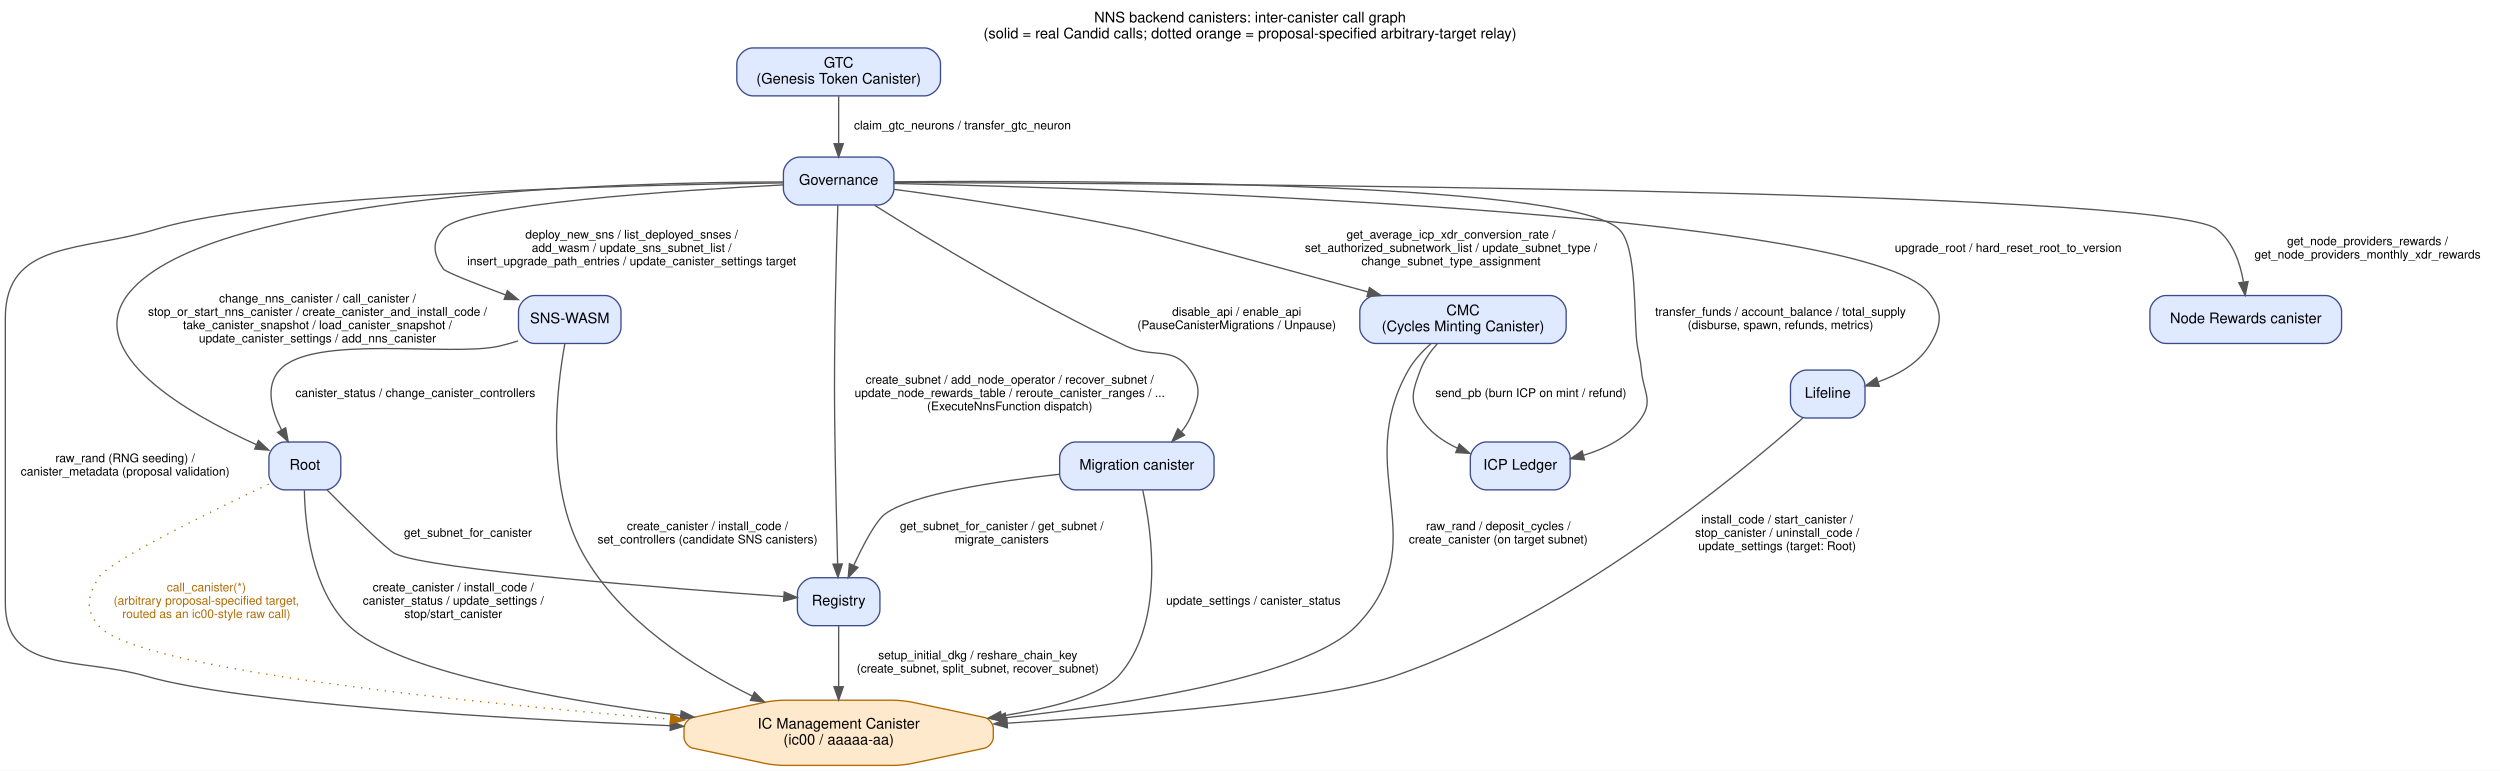
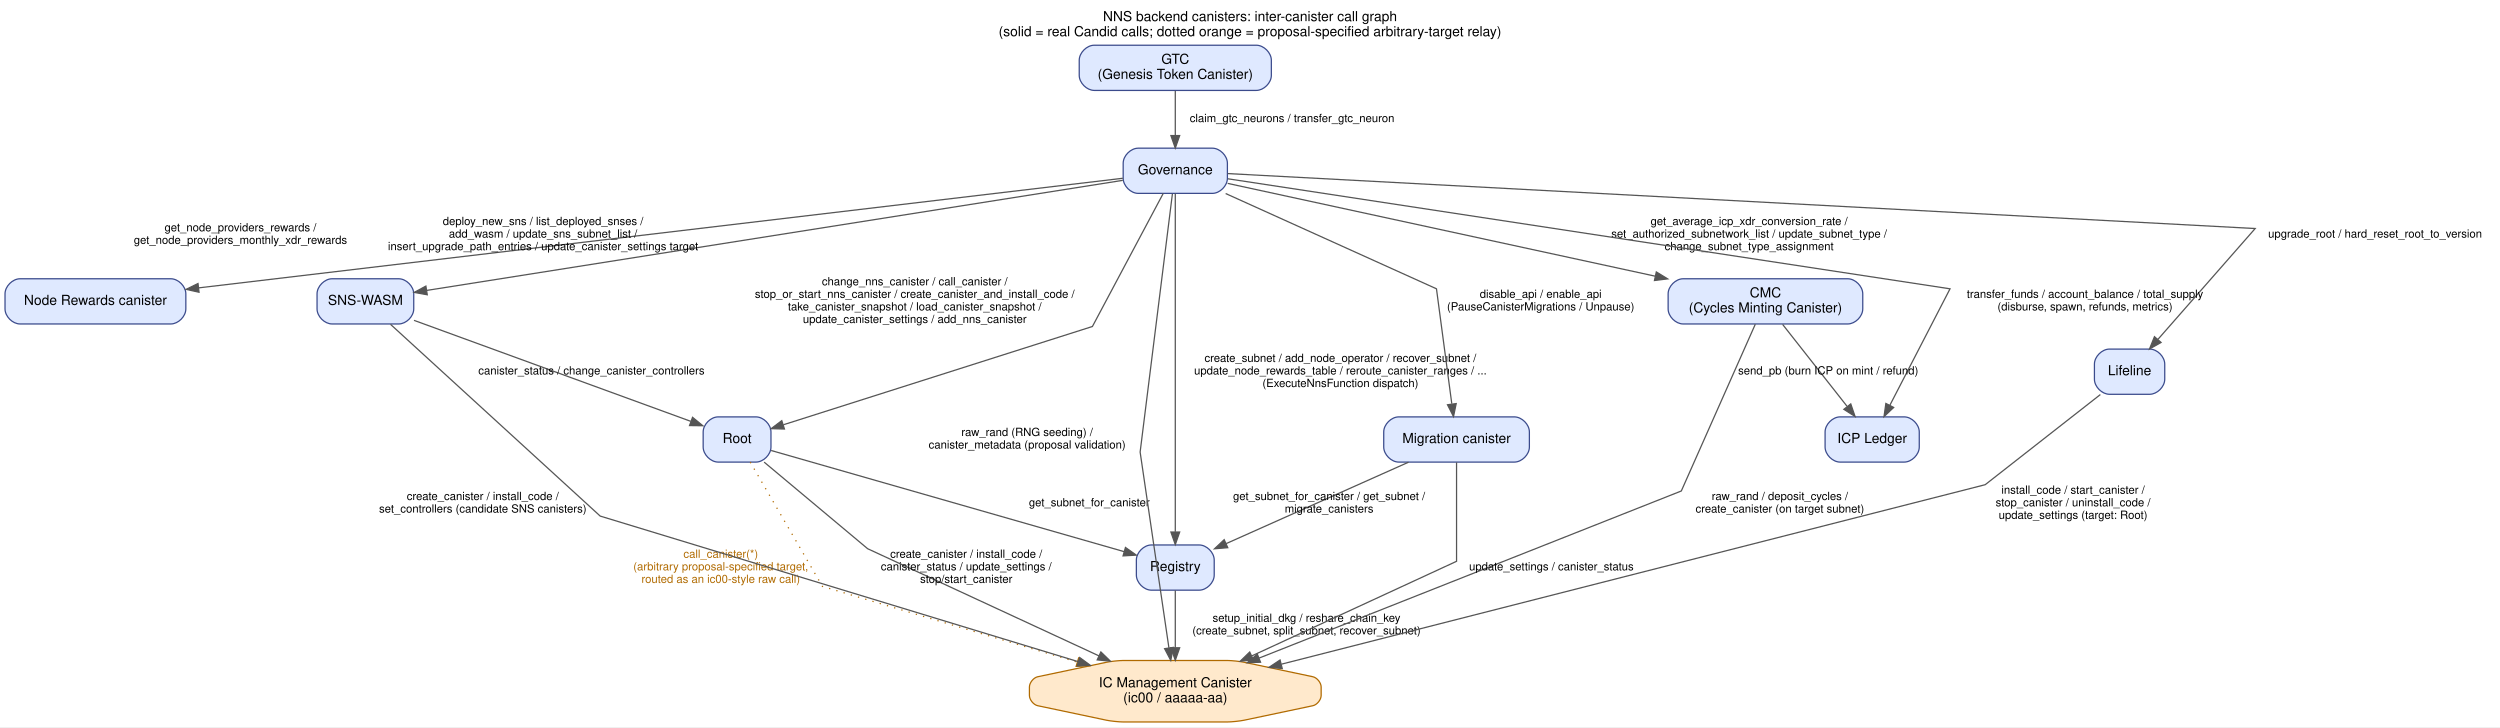
- <svg xmlns="http://www.w3.org/2000/svg" width="1878pt" height="579pt" viewBox="0.00 0.00 1878.00 578.98">
+ <svg xmlns="http://www.w3.org/2000/svg" width="1991pt" height="579pt" viewBox="0.00 0.00 1991.00 578.98">
  <g id="graph0" class="graph" transform="scale(1 1) rotate(0) translate(4 574.98)">
-     <polygon fill="white" stroke="transparent" points="-4,4 -4,-574.98 1874,-574.98 1874,4 -4,4" />
-     <text text-anchor="middle" x="935" y="-558.18" font-family="Helvetica,sans-Serif" font-size="11.00">NNS backend canisters: inter-canister call graph</text>
-     <text text-anchor="middle" x="935" y="-546.18" font-family="Helvetica,sans-Serif" font-size="11.00">(solid = real Candid calls; dotted orange = proposal-specified arbitrary-target relay)</text>
+     <polygon fill="white" stroke="transparent" points="-4,4 -4,-574.98 1987,-574.98 1987,4 -4,4" />
+     <text text-anchor="middle" x="991.5" y="-558.18" font-family="Helvetica,sans-Serif" font-size="11.00">NNS backend canisters: inter-canister call graph</text>
+     <text text-anchor="middle" x="991.5" y="-546.18" font-family="Helvetica,sans-Serif" font-size="11.00">(solid = real Candid calls; dotted orange = proposal-specified arbitrary-target relay)</text>
    <g id="node1" class="node">
-       <path fill="#dfe9ff" stroke="#3b4b8c" d="M655.5,-456.98C655.5,-456.98 596.5,-456.98 596.5,-456.98 590.5,-456.98 584.5,-450.98 584.5,-444.98 584.5,-444.98 584.5,-432.98 584.5,-432.98 584.5,-426.98 590.5,-420.98 596.5,-420.98 596.5,-420.98 655.5,-420.98 655.5,-420.98 661.5,-420.98 667.5,-426.98 667.5,-432.98 667.5,-432.98 667.5,-444.98 667.5,-444.98 667.5,-450.98 661.5,-456.98 655.5,-456.98" />
-       <text text-anchor="middle" x="626" y="-436.18" font-family="Helvetica,sans-Serif" font-size="11.00">Governance</text>
+       <path fill="#dfe9ff" stroke="#3b4b8c" d="M132,-352.98C132,-352.98 12,-352.98 12,-352.98 6,-352.98 0,-346.98 0,-340.98 0,-340.98 0,-328.98 0,-328.98 0,-322.98 6,-316.98 12,-316.98 12,-316.98 132,-316.98 132,-316.98 138,-316.98 144,-322.98 144,-328.98 144,-328.98 144,-340.98 144,-340.98 144,-346.98 138,-352.98 132,-352.98" />
+       <text text-anchor="middle" x="72" y="-332.18" font-family="Helvetica,sans-Serif" font-size="11.00">Node Rewards canister</text>
    </g>
    <g id="node2" class="node">
-       <path fill="#dfe9ff" stroke="#3b4b8c" d="M240,-242.98C240,-242.98 210,-242.98 210,-242.98 204,-242.98 198,-236.98 198,-230.98 198,-230.98 198,-218.98 198,-218.98 198,-212.98 204,-206.98 210,-206.98 210,-206.98 240,-206.98 240,-206.98 246,-206.98 252,-212.98 252,-218.98 252,-218.98 252,-230.98 252,-230.98 252,-236.98 246,-242.98 240,-242.98" />
-       <text text-anchor="middle" x="225" y="-222.18" font-family="Helvetica,sans-Serif" font-size="11.00">Root</text>
+       <path fill="#dfe9ff" stroke="#3b4b8c" d="M598,-242.98C598,-242.98 568,-242.98 568,-242.98 562,-242.98 556,-236.98 556,-230.98 556,-230.98 556,-218.98 556,-218.98 556,-212.98 562,-206.98 568,-206.98 568,-206.98 598,-206.98 598,-206.98 604,-206.98 610,-212.98 610,-218.98 610,-218.98 610,-230.98 610,-230.98 610,-236.98 604,-242.98 598,-242.98" />
+       <text text-anchor="middle" x="583" y="-222.18" font-family="Helvetica,sans-Serif" font-size="11.00">Root</text>
+     </g>
+     <g id="node4" class="node">
+       <path fill="#dfe9ff" stroke="#3b4b8c" d="M951,-140.98C951,-140.98 913,-140.98 913,-140.98 907,-140.98 901,-134.98 901,-128.98 901,-128.98 901,-116.98 901,-116.98 901,-110.98 907,-104.98 913,-104.98 913,-104.98 951,-104.98 951,-104.98 957,-104.98 963,-110.98 963,-116.98 963,-116.98 963,-128.98 963,-128.98 963,-134.98 957,-140.98 951,-140.98" />
+       <text text-anchor="middle" x="932" y="-120.18" font-family="Helvetica,sans-Serif" font-size="11.00">Registry</text>
+     </g>
+     <g id="edge11" class="edge">
+       <path fill="none" stroke="#555555" d="M610.1,-216.22C671.05,-198.75 819.26,-156.29 891.32,-135.64" />
+       <polygon fill="#555555" stroke="#555555" points="892.32,-139 900.97,-132.88 890.39,-132.27 892.32,-139" />
+       <text text-anchor="middle" x="863.5" y="-171.78" font-family="Helvetica,sans-Serif" font-size="9.00">get_subnet_for_canister</text>
+     </g>
+     <g id="node11" class="node">
+       <path fill="#ffe9cc" stroke="#b06a00" d="M1048.17,-21.11C1048.17,-21.11 1048.17,-27.87 1048.17,-27.87 1048.17,-31.25 1044.86,-35.33 1041.56,-36.03 1041.56,-36.03 986.74,-47.58 986.74,-47.58 983.43,-48.28 976.74,-48.98 973.36,-48.98 973.36,-48.98 890.64,-48.98 890.64,-48.98 887.26,-48.98 880.57,-48.28 877.26,-47.58 877.26,-47.58 822.44,-36.03 822.44,-36.03 819.14,-35.33 815.83,-31.25 815.83,-27.87 815.83,-27.87 815.83,-21.11 815.83,-21.11 815.83,-17.73 819.14,-13.65 822.44,-12.96 822.44,-12.96 877.26,-1.4 877.26,-1.4 880.57,-0.71 887.26,-0.01 890.64,-0.01 890.64,-0.01 973.36,-0.01 973.36,-0.01 976.74,-0.01 983.43,-0.71 986.74,-1.4 986.74,-1.4 1041.56,-12.96 1041.56,-12.96 1044.86,-13.65 1048.17,-17.73 1048.17,-21.11" />
+       <text text-anchor="middle" x="932" y="-27.69" font-family="Helvetica,sans-Serif" font-size="11.00">IC Management Canister</text>
+       <text text-anchor="middle" x="932" y="-15.69" font-family="Helvetica,sans-Serif" font-size="11.00">(ic00 / aaaaa-aa)</text>
+     </g>
+     <g id="edge10" class="edge">
+       <path fill="none" stroke="#555555" d="M604.55,-206.96C635.01,-181.47 687,-137.98 687,-137.98 687,-137.98 798.7,-86.24 871.26,-52.63" />
+       <polygon fill="#555555" stroke="#555555" points="872.74,-55.8 880.34,-48.42 869.8,-49.45 872.74,-55.8" />
+       <text text-anchor="middle" x="765.5" y="-130.78" font-family="Helvetica,sans-Serif" font-size="9.00">create_canister / install_code /</text>
+       <text text-anchor="middle" x="765.5" y="-120.78" font-family="Helvetica,sans-Serif" font-size="9.00">canister_status / update_settings /</text>
+       <text text-anchor="middle" x="765.5" y="-110.78" font-family="Helvetica,sans-Serif" font-size="9.00">stop/start_canister</text>
+     </g>
+     <g id="edge12" class="edge">
+       <path fill="none" stroke="#b06a00" stroke-dasharray="1,5" d="M593.48,-206.96C612.55,-174.14 651,-107.98 651,-107.98 651,-107.98 770.77,-72.4 853.92,-47.69" />
+       <polygon fill="#b06a00" stroke="#b06a00" points="855.03,-51.01 863.62,-44.81 853.04,-44.3 855.03,-51.01" />
+       <text text-anchor="middle" x="570" y="-130.78" font-family="Helvetica,sans-Serif" font-size="9.00" fill="#b06a00">call_canister(*)</text>
+       <text text-anchor="middle" x="570" y="-120.78" font-family="Helvetica,sans-Serif" font-size="9.00" fill="#b06a00">(arbitrary proposal-specified target,</text>
+       <text text-anchor="middle" x="570" y="-110.78" font-family="Helvetica,sans-Serif" font-size="9.00" fill="#b06a00">routed as an ic00-style raw call)</text>
+     </g>
+     <g id="node3" class="node">
+       <path fill="#dfe9ff" stroke="#3b4b8c" d="M961.5,-456.98C961.5,-456.98 902.5,-456.98 902.5,-456.98 896.5,-456.98 890.5,-450.98 890.5,-444.98 890.5,-444.98 890.5,-432.98 890.5,-432.98 890.5,-426.98 896.5,-420.98 902.5,-420.98 902.5,-420.98 961.5,-420.98 961.5,-420.98 967.5,-420.98 973.5,-426.98 973.5,-432.98 973.5,-432.98 973.5,-444.98 973.5,-444.98 973.5,-450.98 967.5,-456.98 961.5,-456.98" />
+       <text text-anchor="middle" x="932" y="-436.18" font-family="Helvetica,sans-Serif" font-size="11.00">Governance</text>
+     </g>
+     <g id="edge8" class="edge">
+       <path fill="none" stroke="#555555" d="M890.23,-433.03C756.01,-417.11 334.06,-367.07 154.36,-345.75" />
+       <polygon fill="#555555" stroke="#555555" points="154.51,-342.25 144.17,-344.54 153.69,-349.2 154.51,-342.25" />
+       <text text-anchor="middle" x="187.5" y="-390.78" font-family="Helvetica,sans-Serif" font-size="9.00">get_node_providers_rewards /</text>
+       <text text-anchor="middle" x="187.5" y="-380.78" font-family="Helvetica,sans-Serif" font-size="9.00">get_node_providers_monthly_xdr_rewards</text>
    </g>
    <g id="edge1" class="edge">
-       <path fill="none" stroke="#555555" d="M584.11,-438.31C469.36,-438.19 154.45,-430.85 93,-354.98 56.43,-309.84 137.88,-263.93 188.51,-240.99" />
-       <polygon fill="#555555" stroke="#555555" points="190.15,-244.09 197.88,-236.84 187.32,-237.69 190.15,-244.09" />
-       <text text-anchor="middle" x="234.5" y="-347.78" font-family="Helvetica,sans-Serif" font-size="9.00">change_nns_canister / call_canister /</text>
-       <text text-anchor="middle" x="234.5" y="-337.78" font-family="Helvetica,sans-Serif" font-size="9.00">stop_or_start_nns_canister / create_canister_and_install_code /</text>
-       <text text-anchor="middle" x="234.5" y="-327.78" font-family="Helvetica,sans-Serif" font-size="9.00">take_canister_snapshot / load_canister_snapshot /</text>
-       <text text-anchor="middle" x="234.5" y="-317.78" font-family="Helvetica,sans-Serif" font-size="9.00">update_canister_settings / add_nns_canister</text>
-     </g>
-     <g id="node3" class="node">
-       <path fill="#dfe9ff" stroke="#3b4b8c" d="M645,-140.98C645,-140.98 607,-140.98 607,-140.98 601,-140.98 595,-134.98 595,-128.98 595,-128.98 595,-116.98 595,-116.98 595,-110.98 601,-104.98 607,-104.98 607,-104.98 645,-104.98 645,-104.98 651,-104.98 657,-110.98 657,-116.98 657,-116.98 657,-128.98 657,-128.98 657,-134.98 651,-140.98 645,-140.98" />
-       <text text-anchor="middle" x="626" y="-120.18" font-family="Helvetica,sans-Serif" font-size="11.00">Registry</text>
+       <path fill="none" stroke="#555555" d="M922.4,-420.95C904.1,-386.56 866,-314.98 866,-314.98 866,-314.98 696.53,-261.09 619.87,-236.71" />
+       <polygon fill="#555555" stroke="#555555" points="620.73,-233.31 610.14,-233.61 618.6,-239.98 620.73,-233.31" />
+       <text text-anchor="middle" x="724.5" y="-347.78" font-family="Helvetica,sans-Serif" font-size="9.00">change_nns_canister / call_canister /</text>
+       <text text-anchor="middle" x="724.5" y="-337.78" font-family="Helvetica,sans-Serif" font-size="9.00">stop_or_start_nns_canister / create_canister_and_install_code /</text>
+       <text text-anchor="middle" x="724.5" y="-327.78" font-family="Helvetica,sans-Serif" font-size="9.00">take_canister_snapshot / load_canister_snapshot /</text>
+       <text text-anchor="middle" x="724.5" y="-317.78" font-family="Helvetica,sans-Serif" font-size="9.00">update_canister_settings / add_nns_canister</text>
    </g>
    <g id="edge2" class="edge">
-       <path fill="none" stroke="#555555" d="M625.39,-420.9C624.34,-389.32 622.36,-319.68 623,-260.98 623.42,-222.97 624.48,-179.04 625.22,-151.38" />
-       <polygon fill="#555555" stroke="#555555" points="628.73,-151.37 625.5,-141.28 621.73,-151.18 628.73,-151.37" />
-       <text text-anchor="middle" x="754.5" y="-286.78" font-family="Helvetica,sans-Serif" font-size="9.00">create_subnet / add_node_operator / recover_subnet /</text>
-       <text text-anchor="middle" x="754.5" y="-276.78" font-family="Helvetica,sans-Serif" font-size="9.00">update_node_rewards_table / reroute_canister_ranges / ...</text>
-       <text text-anchor="middle" x="754.5" y="-266.78" font-family="Helvetica,sans-Serif" font-size="9.00">(ExecuteNnsFunction dispatch)</text>
+       <path fill="none" stroke="#555555" d="M932,-420.91C932,-382.04 932,-293.98 932,-293.98 932,-293.98 932,-200.13 932,-151.48" />
+       <polygon fill="#555555" stroke="#555555" points="935.5,-151.28 932,-141.28 928.5,-151.28 935.5,-151.28" />
+       <text text-anchor="middle" x="1063.5" y="-286.78" font-family="Helvetica,sans-Serif" font-size="9.00">create_subnet / add_node_operator / recover_subnet /</text>
+       <text text-anchor="middle" x="1063.5" y="-276.78" font-family="Helvetica,sans-Serif" font-size="9.00">update_node_rewards_table / reroute_canister_ranges / ...</text>
+       <text text-anchor="middle" x="1063.5" y="-266.78" font-family="Helvetica,sans-Serif" font-size="9.00">(ExecuteNnsFunction dispatch)</text>
    </g>
-     <g id="node4" class="node">
-       <path fill="#dfe9ff" stroke="#3b4b8c" d="M450.5,-352.98C450.5,-352.98 397.5,-352.98 397.5,-352.98 391.5,-352.98 385.5,-346.98 385.5,-340.98 385.5,-340.98 385.5,-328.98 385.5,-328.98 385.5,-322.98 391.5,-316.98 397.5,-316.98 397.5,-316.98 450.5,-316.98 450.5,-316.98 456.5,-316.98 462.5,-322.98 462.5,-328.98 462.5,-328.98 462.5,-340.98 462.5,-340.98 462.5,-346.98 456.5,-352.98 450.5,-352.98" />
-       <text text-anchor="middle" x="424" y="-332.18" font-family="Helvetica,sans-Serif" font-size="11.00">SNS-WASM</text>
+     <g id="node5" class="node">
+       <path fill="#dfe9ff" stroke="#3b4b8c" d="M313.5,-352.98C313.5,-352.98 260.5,-352.98 260.5,-352.98 254.5,-352.98 248.5,-346.98 248.5,-340.98 248.5,-340.98 248.5,-328.98 248.5,-328.98 248.5,-322.98 254.5,-316.98 260.5,-316.98 260.5,-316.98 313.5,-316.98 313.5,-316.98 319.5,-316.98 325.5,-322.98 325.5,-328.98 325.5,-328.98 325.5,-340.98 325.5,-340.98 325.5,-346.98 319.5,-352.98 313.5,-352.98" />
+       <text text-anchor="middle" x="287" y="-332.18" font-family="Helvetica,sans-Serif" font-size="11.00">SNS-WASM</text>
    </g>
    <g id="edge3" class="edge">
-       <path fill="none" stroke="#555555" d="M584.22,-436.08C506.42,-432.12 345.67,-421.73 329,-402.98 320.14,-393.02 321.47,-383.99 329,-372.98 330.55,-370.71 352.98,-361.93 375.65,-353.49" />
-       <polygon fill="#555555" stroke="#555555" points="377.15,-356.67 385.32,-349.92 374.72,-350.1 377.15,-356.67" />
-       <text text-anchor="middle" x="470.5" y="-395.78" font-family="Helvetica,sans-Serif" font-size="9.00">deploy_new_sns / list_deployed_snses /</text>
-       <text text-anchor="middle" x="470.5" y="-385.78" font-family="Helvetica,sans-Serif" font-size="9.00">add_wasm / update_sns_subnet_list /</text>
-       <text text-anchor="middle" x="470.5" y="-375.78" font-family="Helvetica,sans-Serif" font-size="9.00">insert_upgrade_path_entries / update_canister_settings target</text>
+       <path fill="none" stroke="#555555" d="M890.18,-431.37C775.84,-413.29 458.46,-363.1 336.04,-343.74" />
+       <polygon fill="#555555" stroke="#555555" points="336.27,-340.23 325.84,-342.13 335.18,-347.15 336.27,-340.23" />
+       <text text-anchor="middle" x="428.5" y="-395.78" font-family="Helvetica,sans-Serif" font-size="9.00">deploy_new_sns / list_deployed_snses /</text>
+       <text text-anchor="middle" x="428.5" y="-385.78" font-family="Helvetica,sans-Serif" font-size="9.00">add_wasm / update_sns_subnet_list /</text>
+       <text text-anchor="middle" x="428.5" y="-375.78" font-family="Helvetica,sans-Serif" font-size="9.00">insert_upgrade_path_entries / update_canister_settings target</text>
    </g>
-     <g id="node5" class="node">
-       <path fill="#dfe9ff" stroke="#3b4b8c" d="M1160.5,-352.98C1160.5,-352.98 1029.5,-352.98 1029.5,-352.98 1023.5,-352.98 1017.5,-346.98 1017.5,-340.98 1017.5,-340.98 1017.5,-328.98 1017.5,-328.98 1017.5,-322.98 1023.5,-316.98 1029.5,-316.98 1029.5,-316.98 1160.5,-316.98 1160.5,-316.98 1166.5,-316.98 1172.5,-322.98 1172.5,-328.98 1172.5,-328.98 1172.5,-340.98 1172.5,-340.98 1172.5,-346.98 1166.5,-352.98 1160.5,-352.98" />
-       <text text-anchor="middle" x="1095" y="-338.18" font-family="Helvetica,sans-Serif" font-size="11.00">CMC</text>
-       <text text-anchor="middle" x="1095" y="-326.18" font-family="Helvetica,sans-Serif" font-size="11.00">(Cycles Minting Canister)</text>
+     <g id="node6" class="node">
+       <path fill="#dfe9ff" stroke="#3b4b8c" d="M1467.5,-352.98C1467.5,-352.98 1336.5,-352.98 1336.5,-352.98 1330.5,-352.98 1324.5,-346.98 1324.5,-340.98 1324.5,-340.98 1324.5,-328.98 1324.5,-328.98 1324.5,-322.98 1330.5,-316.98 1336.5,-316.98 1336.5,-316.98 1467.5,-316.98 1467.5,-316.98 1473.5,-316.98 1479.5,-322.98 1479.5,-328.98 1479.5,-328.98 1479.5,-340.98 1479.5,-340.98 1479.5,-346.98 1473.5,-352.98 1467.5,-352.98" />
+       <text text-anchor="middle" x="1402" y="-338.18" font-family="Helvetica,sans-Serif" font-size="11.00">CMC</text>
+       <text text-anchor="middle" x="1402" y="-326.18" font-family="Helvetica,sans-Serif" font-size="11.00">(Cycles Minting Canister)</text>
    </g>
    <g id="edge4" class="edge">
-       <path fill="none" stroke="#555555" d="M667.79,-432.72C712.41,-426.78 785.08,-416.21 847,-402.98 864.43,-399.26 956.83,-374.05 1023.75,-355.65" />
-       <polygon fill="#555555" stroke="#555555" points="1024.71,-359.01 1033.43,-352.99 1022.86,-352.27 1024.71,-359.01" />
-       <text text-anchor="middle" x="1086" y="-395.78" font-family="Helvetica,sans-Serif" font-size="9.00">get_average_icp_xdr_conversion_rate /</text>
-       <text text-anchor="middle" x="1086" y="-385.78" font-family="Helvetica,sans-Serif" font-size="9.00">set_authorized_subnetwork_list / update_subnet_type /</text>
-       <text text-anchor="middle" x="1086" y="-375.78" font-family="Helvetica,sans-Serif" font-size="9.00">change_subnet_type_assignment</text>
+       <path fill="none" stroke="#555555" d="M973.71,-428.93C1049.81,-412.42 1212.67,-377.07 1314.19,-355.04" />
+       <polygon fill="#555555" stroke="#555555" points="1315.09,-358.43 1324.12,-352.89 1313.6,-351.59 1315.09,-358.43" />
+       <text text-anchor="middle" x="1389" y="-395.78" font-family="Helvetica,sans-Serif" font-size="9.00">get_average_icp_xdr_conversion_rate /</text>
+       <text text-anchor="middle" x="1389" y="-385.78" font-family="Helvetica,sans-Serif" font-size="9.00">set_authorized_subnetwork_list / update_subnet_type /</text>
+       <text text-anchor="middle" x="1389" y="-375.78" font-family="Helvetica,sans-Serif" font-size="9.00">change_subnet_type_assignment</text>
+     </g>
+     <g id="node8" class="node">
+       <path fill="#dfe9ff" stroke="#3b4b8c" d="M1708,-296.98C1708,-296.98 1676,-296.98 1676,-296.98 1670,-296.98 1664,-290.98 1664,-284.98 1664,-284.98 1664,-272.98 1664,-272.98 1664,-266.98 1670,-260.98 1676,-260.98 1676,-260.98 1708,-260.98 1708,-260.98 1714,-260.98 1720,-266.98 1720,-272.98 1720,-272.98 1720,-284.98 1720,-284.98 1720,-290.98 1714,-296.98 1708,-296.98" />
+       <text text-anchor="middle" x="1692" y="-276.18" font-family="Helvetica,sans-Serif" font-size="11.00">Lifeline</text>
+     </g>
+     <g id="edge6" class="edge">
+       <path fill="none" stroke="#555555" d="M973.77,-436.75C1146,-427.54 1792,-392.98 1792,-392.98 1792,-392.98 1744.04,-338.31 1714.55,-304.69" />
+       <polygon fill="#555555" stroke="#555555" points="1717.07,-302.26 1707.85,-297.05 1711.81,-306.87 1717.07,-302.26" />
+       <text text-anchor="middle" x="1887.5" y="-385.78" font-family="Helvetica,sans-Serif" font-size="9.00">upgrade_root / hard_reset_root_to_version</text>
+     </g>
+     <g id="node9" class="node">
+       <path fill="#dfe9ff" stroke="#3b4b8c" d="M1512.5,-242.98C1512.5,-242.98 1461.5,-242.98 1461.5,-242.98 1455.5,-242.98 1449.5,-236.98 1449.5,-230.98 1449.5,-230.98 1449.5,-218.98 1449.5,-218.98 1449.5,-212.98 1455.5,-206.98 1461.5,-206.98 1461.5,-206.98 1512.5,-206.98 1512.5,-206.98 1518.5,-206.98 1524.5,-212.98 1524.5,-218.98 1524.5,-218.98 1524.5,-230.98 1524.5,-230.98 1524.5,-236.98 1518.5,-242.98 1512.5,-242.98" />
+       <text text-anchor="middle" x="1487" y="-222.18" font-family="Helvetica,sans-Serif" font-size="11.00">ICP Ledger</text>
+     </g>
+     <g id="edge5" class="edge">
+       <path fill="none" stroke="#555555" d="M973.92,-432.6C1112.79,-411.44 1549,-344.98 1549,-344.98 1549,-344.98 1519.31,-287.51 1501.02,-252.11" />
+       <polygon fill="#555555" stroke="#555555" points="1504.12,-250.49 1496.42,-243.21 1497.9,-253.7 1504.12,-250.49" />
+       <text text-anchor="middle" x="1656.5" y="-337.78" font-family="Helvetica,sans-Serif" font-size="9.00">transfer_funds / account_balance / total_supply</text>
+       <text text-anchor="middle" x="1656.5" y="-327.78" font-family="Helvetica,sans-Serif" font-size="9.00">(disburse, spawn, refunds, metrics)</text>
+     </g>
+     <g id="node10" class="node">
+       <path fill="#dfe9ff" stroke="#3b4b8c" d="M1202,-242.98C1202,-242.98 1110,-242.98 1110,-242.98 1104,-242.98 1098,-236.98 1098,-230.98 1098,-230.98 1098,-218.98 1098,-218.98 1098,-212.98 1104,-206.98 1110,-206.98 1110,-206.98 1202,-206.98 1202,-206.98 1208,-206.98 1214,-212.98 1214,-218.98 1214,-218.98 1214,-230.98 1214,-230.98 1214,-236.98 1208,-242.98 1202,-242.98" />
+       <text text-anchor="middle" x="1156" y="-222.18" font-family="Helvetica,sans-Serif" font-size="11.00">Migration canister</text>
+     </g>
+     <g id="edge7" class="edge">
+       <path fill="none" stroke="#555555" d="M972.1,-420.86C1032.55,-393.54 1140,-344.98 1140,-344.98 1140,-344.98 1147.47,-288.97 1152.2,-253.48" />
+       <polygon fill="#555555" stroke="#555555" points="1155.72,-253.58 1153.57,-243.21 1148.78,-252.66 1155.72,-253.58" />
+       <text text-anchor="middle" x="1223" y="-337.78" font-family="Helvetica,sans-Serif" font-size="9.00">disable_api / enable_api</text>
+       <text text-anchor="middle" x="1223" y="-327.78" font-family="Helvetica,sans-Serif" font-size="9.00">(PauseCanisterMigrations / Unpause)</text>
+     </g>
+     <g id="edge9" class="edge">
+       <path fill="none" stroke="#555555" d="M929.71,-420.65C923.02,-367.15 904,-214.98 904,-214.98 904,-214.98 918.86,-113.9 926.93,-59" />
+       <polygon fill="#555555" stroke="#555555" points="930.41,-59.41 928.4,-49.01 923.48,-58.39 930.41,-59.41" />
+       <text text-anchor="middle" x="814" y="-227.78" font-family="Helvetica,sans-Serif" font-size="9.00">raw_rand (RNG seeding) /</text>
+       <text text-anchor="middle" x="814" y="-217.78" font-family="Helvetica,sans-Serif" font-size="9.00">canister_metadata (proposal validation)</text>
+     </g>
+     <g id="edge21" class="edge">
+       <path fill="none" stroke="#555555" d="M932,-104.73C932,-92.14 932,-74.65 932,-59.31" />
+       <polygon fill="#555555" stroke="#555555" points="935.5,-59.12 932,-49.12 928.5,-59.12 935.5,-59.12" />
+       <text text-anchor="middle" x="1036.5" y="-79.78" font-family="Helvetica,sans-Serif" font-size="9.00">setup_initial_dkg / reshare_chain_key</text>
+       <text text-anchor="middle" x="1036.5" y="-69.78" font-family="Helvetica,sans-Serif" font-size="9.00">(create_subnet, split_subnet, recover_subnet)</text>
+     </g>
+     <g id="edge15" class="edge">
+       <path fill="none" stroke="#555555" d="M325.7,-319.86C383.06,-298.94 489.9,-259.95 546.17,-239.42" />
+       <polygon fill="#555555" stroke="#555555" points="547.54,-242.65 555.73,-235.93 545.14,-236.07 547.54,-242.65" />
+       <text text-anchor="middle" x="467" y="-276.78" font-family="Helvetica,sans-Serif" font-size="9.00">canister_status / change_canister_controllers</text>
+     </g>
+     <g id="edge14" class="edge">
+       <path fill="none" stroke="#555555" d="M307.01,-316.68C355.25,-272.57 474,-163.98 474,-163.98 474,-163.98 724.33,-87.74 854.85,-47.99" />
+       <polygon fill="#555555" stroke="#555555" points="855.87,-51.34 864.42,-45.07 853.83,-44.64 855.87,-51.34" />
+       <text text-anchor="middle" x="380.5" y="-176.78" font-family="Helvetica,sans-Serif" font-size="9.00">create_canister / install_code /</text>
+       <text text-anchor="middle" x="380.5" y="-166.78" font-family="Helvetica,sans-Serif" font-size="9.00">set_controllers (candidate SNS canisters)</text>
+     </g>
+     <g id="edge18" class="edge">
+       <path fill="none" stroke="#555555" d="M1415.66,-316.63C1429.54,-299 1451.19,-271.49 1467,-251.4" />
+       <polygon fill="#555555" stroke="#555555" points="1469.94,-253.32 1473.38,-243.29 1464.44,-248.99 1469.94,-253.32" />
+       <text text-anchor="middle" x="1452" y="-276.78" font-family="Helvetica,sans-Serif" font-size="9.00">send_pb (burn ICP on mint / refund)</text>
+     </g>
+     <g id="edge17" class="edge">
+       <path fill="none" stroke="#555555" d="M1393.92,-316.77C1376.1,-276.61 1335,-183.98 1335,-183.98 1335,-183.98 1113.22,-96.21 998.71,-50.89" />
+       <polygon fill="#555555" stroke="#555555" points="999.9,-47.6 989.31,-47.17 997.32,-54.11 999.9,-47.6" />
+       <text text-anchor="middle" x="1413.5" y="-176.78" font-family="Helvetica,sans-Serif" font-size="9.00">raw_rand / deposit_cycles /</text>
+       <text text-anchor="middle" x="1413.5" y="-166.78" font-family="Helvetica,sans-Serif" font-size="9.00">create_canister (on target subnet)</text>
    </g>
    <g id="node7" class="node">
-       <path fill="#dfe9ff" stroke="#3b4b8c" d="M1385,-296.98C1385,-296.98 1353,-296.98 1353,-296.98 1347,-296.98 1341,-290.98 1341,-284.98 1341,-284.98 1341,-272.98 1341,-272.98 1341,-266.98 1347,-260.98 1353,-260.98 1353,-260.98 1385,-260.98 1385,-260.98 1391,-260.98 1397,-266.98 1397,-272.98 1397,-272.98 1397,-284.98 1397,-284.98 1397,-290.98 1391,-296.98 1385,-296.98" />
-       <text text-anchor="middle" x="1369" y="-276.18" font-family="Helvetica,sans-Serif" font-size="11.00">Lifeline</text>
-     </g>
-     <g id="edge6" class="edge">
-       <path fill="none" stroke="#555555" d="M667.68,-437.16C827.71,-433.57 1396.22,-416.51 1445,-354.98 1456.05,-341.05 1454.59,-329.95 1445,-314.98 1436.47,-301.66 1421.45,-293.34 1407,-288.18" />
-       <polygon fill="#555555" stroke="#555555" points="1407.77,-284.75 1397.18,-285.09 1405.66,-291.43 1407.77,-284.75" />
-       <text text-anchor="middle" x="1504.5" y="-385.78" font-family="Helvetica,sans-Serif" font-size="9.00">upgrade_root / hard_reset_root_to_version</text>
-     </g>
-     <g id="node8" class="node">
-       <path fill="#dfe9ff" stroke="#3b4b8c" d="M1163.5,-242.98C1163.5,-242.98 1112.5,-242.98 1112.5,-242.98 1106.5,-242.98 1100.5,-236.98 1100.5,-230.98 1100.5,-230.98 1100.5,-218.98 1100.5,-218.98 1100.5,-212.98 1106.5,-206.98 1112.5,-206.98 1112.5,-206.98 1163.5,-206.98 1163.5,-206.98 1169.5,-206.98 1175.5,-212.98 1175.5,-218.98 1175.5,-218.98 1175.5,-230.98 1175.5,-230.98 1175.5,-236.98 1169.5,-242.98 1163.5,-242.98" />
-       <text text-anchor="middle" x="1138" y="-222.18" font-family="Helvetica,sans-Serif" font-size="11.00">ICP Ledger</text>
-     </g>
-     <g id="edge5" class="edge">
-       <path fill="none" stroke="#555555" d="M667.53,-438.44C794.6,-439.46 1171.88,-439.35 1212,-402.98 1226.67,-389.69 1222.82,-334.53 1226,-314.98 1227.3,-306.98 1228.33,-305.07 1229,-296.98 1230.32,-281.04 1238.06,-274.17 1229,-260.98 1218.99,-246.4 1201.99,-237.89 1185.37,-232.93" />
-       <polygon fill="#555555" stroke="#555555" points="1186.25,-229.54 1175.69,-230.4 1184.48,-236.31 1186.25,-229.54" />
-       <text text-anchor="middle" x="1333.5" y="-337.78" font-family="Helvetica,sans-Serif" font-size="9.00">transfer_funds / account_balance / total_supply</text>
-       <text text-anchor="middle" x="1333.5" y="-327.78" font-family="Helvetica,sans-Serif" font-size="9.00">(disburse, spawn, refunds, metrics)</text>
-     </g>
-     <g id="node9" class="node">
-       <path fill="#dfe9ff" stroke="#3b4b8c" d="M896,-242.98C896,-242.98 804,-242.98 804,-242.98 798,-242.98 792,-236.98 792,-230.98 792,-230.98 792,-218.98 792,-218.98 792,-212.98 798,-206.98 804,-206.98 804,-206.98 896,-206.98 896,-206.98 902,-206.98 908,-212.98 908,-218.98 908,-218.98 908,-230.98 908,-230.98 908,-236.98 902,-242.98 896,-242.98" />
-       <text text-anchor="middle" x="850" y="-222.18" font-family="Helvetica,sans-Serif" font-size="11.00">Migration canister</text>
-     </g>
-     <g id="edge7" class="edge">
-       <path fill="none" stroke="#555555" d="M652.88,-420.82C693.02,-395.63 771.47,-348.03 842,-314.98 862.63,-305.32 877.02,-315.71 890,-296.98 899.11,-283.83 896.61,-275.55 890,-260.98 888.33,-257.31 886.07,-253.87 883.45,-250.68" />
-       <polygon fill="#555555" stroke="#555555" points="885.85,-248.12 876.4,-243.33 880.8,-252.97 885.85,-248.12" />
-       <text text-anchor="middle" x="925" y="-337.78" font-family="Helvetica,sans-Serif" font-size="9.00">disable_api / enable_api</text>
-       <text text-anchor="middle" x="925" y="-327.78" font-family="Helvetica,sans-Serif" font-size="9.00">(PauseCanisterMigrations / Unpause)</text>
-     </g>
-     <g id="node10" class="node">
-       <path fill="#dfe9ff" stroke="#3b4b8c" d="M1743,-352.98C1743,-352.98 1623,-352.98 1623,-352.98 1617,-352.98 1611,-346.98 1611,-340.98 1611,-340.98 1611,-328.98 1611,-328.98 1611,-322.98 1617,-316.98 1623,-316.98 1623,-316.98 1743,-316.98 1743,-316.98 1749,-316.98 1755,-322.98 1755,-328.98 1755,-328.98 1755,-340.98 1755,-340.98 1755,-346.98 1749,-352.98 1743,-352.98" />
-       <text text-anchor="middle" x="1683" y="-332.18" font-family="Helvetica,sans-Serif" font-size="11.00">Node Rewards canister</text>
-     </g>
-     <g id="edge8" class="edge">
-       <path fill="none" stroke="#555555" d="M667.64,-437.9C855.96,-437.35 1620.66,-433.25 1661,-402.98 1673.25,-393.79 1678.78,-377.58 1681.24,-363.41" />
-       <polygon fill="#555555" stroke="#555555" points="1684.76,-363.49 1682.57,-353.12 1677.81,-362.58 1684.76,-363.49" />
-       <text text-anchor="middle" x="1774.5" y="-390.78" font-family="Helvetica,sans-Serif" font-size="9.00">get_node_providers_rewards /</text>
-       <text text-anchor="middle" x="1774.5" y="-380.78" font-family="Helvetica,sans-Serif" font-size="9.00">get_node_providers_monthly_xdr_rewards</text>
-     </g>
-     <g id="node11" class="node">
-       <path fill="#ffe9cc" stroke="#b06a00" d="M742.17,-21.11C742.17,-21.11 742.17,-27.87 742.17,-27.87 742.17,-31.25 738.86,-35.33 735.56,-36.03 735.56,-36.03 680.74,-47.58 680.74,-47.58 677.43,-48.28 670.74,-48.98 667.36,-48.98 667.36,-48.98 584.64,-48.98 584.64,-48.98 581.26,-48.98 574.57,-48.28 571.26,-47.58 571.26,-47.58 516.44,-36.03 516.44,-36.03 513.14,-35.33 509.83,-31.25 509.83,-27.87 509.83,-27.87 509.83,-21.11 509.83,-21.11 509.83,-17.73 513.14,-13.65 516.44,-12.96 516.44,-12.96 571.26,-1.4 571.26,-1.4 574.57,-0.71 581.26,-0.01 584.64,-0.01 584.64,-0.01 667.36,-0.01 667.36,-0.01 670.74,-0.01 677.43,-0.71 680.74,-1.4 680.74,-1.4 735.56,-12.96 735.56,-12.96 738.86,-13.65 742.17,-17.73 742.17,-21.11" />
-       <text text-anchor="middle" x="626" y="-27.69" font-family="Helvetica,sans-Serif" font-size="11.00">IC Management Canister</text>
-       <text text-anchor="middle" x="626" y="-15.69" font-family="Helvetica,sans-Serif" font-size="11.00">(ic00 / aaaaa-aa)</text>
-     </g>
-     <g id="edge9" class="edge">
-       <path fill="none" stroke="#555555" d="M584.3,-437.59C478.43,-436.2 201.46,-430.02 114,-402.98 57.85,-385.63 0,-394.75 0,-335.98 0,-335.98 0,-335.98 0,-121.98 0,-68.91 54.98,-81.61 106,-66.98 177.22,-46.57 369.81,-35.3 499.53,-29.83" />
-       <polygon fill="#555555" stroke="#555555" points="499.7,-33.32 509.54,-29.41 499.41,-26.33 499.7,-33.32" />
-       <text text-anchor="middle" x="90" y="-227.78" font-family="Helvetica,sans-Serif" font-size="9.00">raw_rand (RNG seeding) /</text>
-       <text text-anchor="middle" x="90" y="-217.78" font-family="Helvetica,sans-Serif" font-size="9.00">canister_metadata (proposal validation)</text>
-     </g>
-     <g id="edge11" class="edge">
-       <path fill="none" stroke="#555555" d="M241.7,-206.92C259.76,-188.64 286.81,-161.85 293,-158.98 318.92,-146.98 501.41,-132.77 584.71,-126.82" />
-       <polygon fill="#555555" stroke="#555555" points="585.11,-130.3 594.84,-126.11 584.61,-123.32 585.11,-130.3" />
-       <text text-anchor="middle" x="347.5" y="-171.78" font-family="Helvetica,sans-Serif" font-size="9.00">get_subnet_for_canister</text>
-     </g>
-     <g id="edge10" class="edge">
-       <path fill="none" stroke="#555555" d="M224.65,-206.7C225.11,-180.82 229.96,-132.11 258,-104.98 293.24,-70.89 413.57,-49.45 507.15,-37.55" />
-       <polygon fill="#555555" stroke="#555555" points="507.78,-41 517.27,-36.29 506.91,-34.05 507.78,-41" />
-       <text text-anchor="middle" x="336.5" y="-130.78" font-family="Helvetica,sans-Serif" font-size="9.00">create_canister / install_code /</text>
-       <text text-anchor="middle" x="336.5" y="-120.78" font-family="Helvetica,sans-Serif" font-size="9.00">canister_status / update_settings /</text>
-       <text text-anchor="middle" x="336.5" y="-110.78" font-family="Helvetica,sans-Serif" font-size="9.00">stop/start_canister</text>
-     </g>
-     <g id="edge12" class="edge">
-       <path fill="none" stroke="#b06a00" stroke-dasharray="1,5" d="M197.86,-211.33C155.39,-191.25 77.27,-153.13 70,-140.98 61.78,-127.26 59.73,-117.25 70,-104.98 97.22,-72.48 344.11,-47.45 499.61,-34.74" />
-       <polygon fill="#b06a00" stroke="#b06a00" points="500.03,-38.22 509.71,-33.92 499.46,-31.24 500.03,-38.22" />
-       <text text-anchor="middle" x="151" y="-130.78" font-family="Helvetica,sans-Serif" font-size="9.00" fill="#b06a00">call_canister(*)</text>
-       <text text-anchor="middle" x="151" y="-120.78" font-family="Helvetica,sans-Serif" font-size="9.00" fill="#b06a00">(arbitrary proposal-specified target,</text>
-       <text text-anchor="middle" x="151" y="-110.78" font-family="Helvetica,sans-Serif" font-size="9.00" fill="#b06a00">routed as an ic00-style raw call)</text>
-     </g>
-     <g id="edge21" class="edge">
-       <path fill="none" stroke="#555555" d="M626,-104.73C626,-92.14 626,-74.65 626,-59.31" />
-       <polygon fill="#555555" stroke="#555555" points="629.5,-59.12 626,-49.12 622.5,-59.12 629.5,-59.12" />
-       <text text-anchor="middle" x="730.5" y="-79.78" font-family="Helvetica,sans-Serif" font-size="9.00">setup_initial_dkg / reshare_chain_key</text>
-       <text text-anchor="middle" x="730.5" y="-69.78" font-family="Helvetica,sans-Serif" font-size="9.00">(create_subnet, split_subnet, recover_subnet)</text>
-     </g>
-     <g id="edge15" class="edge">
-       <path fill="none" stroke="#555555" d="M385.24,-318.91C380.49,-317.42 375.67,-316.06 371,-314.98 335.06,-306.7 230.63,-324.44 206,-296.98 194.99,-284.71 199.93,-266.74 207.53,-251.96" />
-       <polygon fill="#555555" stroke="#555555" points="210.59,-253.66 212.48,-243.24 204.5,-250.2 210.59,-253.66" />
-       <text text-anchor="middle" x="308" y="-276.78" font-family="Helvetica,sans-Serif" font-size="9.00">canister_status / change_canister_controllers</text>
-     </g>
-     <g id="edge14" class="edge">
-       <path fill="none" stroke="#555555" d="M420.36,-316.97C414.25,-284.06 405.25,-210.37 434,-158.98 461.86,-109.2 516.97,-73.85 561.03,-52.09" />
-       <polygon fill="#555555" stroke="#555555" points="562.76,-55.14 570.25,-47.65 559.73,-48.84 562.76,-55.14" />
-       <text text-anchor="middle" x="527.5" y="-176.78" font-family="Helvetica,sans-Serif" font-size="9.00">create_canister / install_code /</text>
-       <text text-anchor="middle" x="527.5" y="-166.78" font-family="Helvetica,sans-Serif" font-size="9.00">set_controllers (candidate SNS canisters)</text>
-     </g>
-     <g id="edge18" class="edge">
-       <path fill="none" stroke="#555555" d="M1075.79,-316.9C1070.63,-311.14 1065.73,-304.31 1063,-296.98 1057.42,-281.99 1054.41,-274.48 1063,-260.98 1069.51,-250.76 1079.88,-243.47 1090.85,-238.3" />
-       <polygon fill="#555555" stroke="#555555" points="1092.25,-241.5 1100.14,-234.43 1089.56,-235.04 1092.25,-241.5" />
-       <text text-anchor="middle" x="1146" y="-276.78" font-family="Helvetica,sans-Serif" font-size="9.00">send_pb (burn ICP on mint / refund)</text>
-     </g>
-     <g id="edge17" class="edge">
-       <path fill="none" stroke="#555555" d="M1071.03,-316.94C1064.61,-311.28 1058.28,-304.48 1054,-296.98 1010.85,-221.35 1075.47,-167.64 1015,-104.98 979.02,-67.7 851.15,-46.79 751.72,-35.88" />
-       <polygon fill="#555555" stroke="#555555" points="751.89,-32.38 741.58,-34.8 751.15,-39.34 751.89,-32.38" />
-       <text text-anchor="middle" x="1121.5" y="-176.78" font-family="Helvetica,sans-Serif" font-size="9.00">raw_rand / deposit_cycles /</text>
-       <text text-anchor="middle" x="1121.5" y="-166.78" font-family="Helvetica,sans-Serif" font-size="9.00">create_canister (on target subnet)</text>
-     </g>
-     <g id="node6" class="node">
-       <path fill="#dfe9ff" stroke="#3b4b8c" d="M690.5,-538.98C690.5,-538.98 561.5,-538.98 561.5,-538.98 555.5,-538.98 549.5,-532.98 549.5,-526.98 549.5,-526.98 549.5,-514.98 549.5,-514.98 549.5,-508.98 555.5,-502.98 561.5,-502.98 561.5,-502.98 690.5,-502.98 690.5,-502.98 696.5,-502.98 702.5,-508.98 702.5,-514.98 702.5,-514.98 702.5,-526.98 702.5,-526.98 702.5,-532.98 696.5,-538.98 690.5,-538.98" />
-       <text text-anchor="middle" x="626" y="-524.18" font-family="Helvetica,sans-Serif" font-size="11.00">GTC</text>
-       <text text-anchor="middle" x="626" y="-512.18" font-family="Helvetica,sans-Serif" font-size="11.00">(Genesis Token Canister)</text>
+       <path fill="#dfe9ff" stroke="#3b4b8c" d="M996.5,-538.98C996.5,-538.98 867.5,-538.98 867.5,-538.98 861.5,-538.98 855.5,-532.98 855.5,-526.98 855.5,-526.98 855.5,-514.98 855.5,-514.98 855.5,-508.98 861.5,-502.98 867.5,-502.98 867.5,-502.98 996.5,-502.98 996.5,-502.98 1002.5,-502.98 1008.5,-508.98 1008.5,-514.98 1008.5,-514.98 1008.5,-526.98 1008.5,-526.98 1008.5,-532.98 1002.5,-538.98 996.5,-538.98" />
+       <text text-anchor="middle" x="932" y="-524.18" font-family="Helvetica,sans-Serif" font-size="11.00">GTC</text>
+       <text text-anchor="middle" x="932" y="-512.18" font-family="Helvetica,sans-Serif" font-size="11.00">(Genesis Token Canister)</text>
    </g>
    <g id="edge16" class="edge">
-       <path fill="none" stroke="#555555" d="M626,-502.62C626,-492.28 626,-478.92 626,-467.2" />
-       <polygon fill="#555555" stroke="#555555" points="629.5,-467.03 626,-457.03 622.5,-467.03 629.5,-467.03" />
-       <text text-anchor="middle" x="719" y="-477.78" font-family="Helvetica,sans-Serif" font-size="9.00">claim_gtc_neurons / transfer_gtc_neuron</text>
+       <path fill="none" stroke="#555555" d="M932,-502.62C932,-492.28 932,-478.92 932,-467.2" />
+       <polygon fill="#555555" stroke="#555555" points="935.5,-467.03 932,-457.03 928.5,-467.03 935.5,-467.03" />
+       <text text-anchor="middle" x="1025" y="-477.78" font-family="Helvetica,sans-Serif" font-size="9.00">claim_gtc_neurons / transfer_gtc_neuron</text>
    </g>
    <g id="edge13" class="edge">
-       <path fill="none" stroke="#555555" d="M1350.22,-260.91C1302.89,-219.03 1173.15,-111.44 1043,-66.98 991.03,-49.23 855.33,-37.99 752.73,-31.75" />
-       <polygon fill="#555555" stroke="#555555" points="752.79,-28.24 742.6,-31.14 752.37,-35.23 752.79,-28.24" />
-       <text text-anchor="middle" x="1331" y="-181.78" font-family="Helvetica,sans-Serif" font-size="9.00">install_code / start_canister /</text>
-       <text text-anchor="middle" x="1331" y="-171.78" font-family="Helvetica,sans-Serif" font-size="9.00">stop_canister / uninstall_code /</text>
-       <text text-anchor="middle" x="1331" y="-161.78" font-family="Helvetica,sans-Serif" font-size="9.00">update_settings (target: Root)</text>
+       <path fill="none" stroke="#555555" d="M1668.73,-260.77C1635.12,-234.47 1577,-188.98 1577,-188.98 1577,-188.98 1191.52,-90.67 1016.57,-46.06" />
+       <polygon fill="#555555" stroke="#555555" points="1017.17,-42.6 1006.62,-43.52 1015.44,-49.38 1017.17,-42.6" />
+       <text text-anchor="middle" x="1647" y="-181.78" font-family="Helvetica,sans-Serif" font-size="9.00">install_code / start_canister /</text>
+       <text text-anchor="middle" x="1647" y="-171.78" font-family="Helvetica,sans-Serif" font-size="9.00">stop_canister / uninstall_code /</text>
+       <text text-anchor="middle" x="1647" y="-161.78" font-family="Helvetica,sans-Serif" font-size="9.00">update_settings (target: Root)</text>
    </g>
    <g id="edge20" class="edge">
-       <path fill="none" stroke="#555555" d="M791.91,-218.75C744.28,-213.46 681.49,-203.92 661,-188.98 654.01,-183.89 644.66,-166.09 637.38,-150.41" />
-       <polygon fill="#555555" stroke="#555555" points="640.46,-148.72 633.16,-141.05 634.08,-151.6 640.46,-148.72" />
-       <text text-anchor="middle" x="748.5" y="-176.78" font-family="Helvetica,sans-Serif" font-size="9.00">get_subnet_for_canister / get_subnet /</text>
-       <text text-anchor="middle" x="748.5" y="-166.78" font-family="Helvetica,sans-Serif" font-size="9.00">migrate_canisters</text>
+       <path fill="none" stroke="#555555" d="M1117.75,-206.91C1077.29,-188.84 1013.72,-160.47 972.45,-142.04" />
+       <polygon fill="#555555" stroke="#555555" points="973.79,-138.81 963.23,-137.93 970.94,-145.2 973.79,-138.81" />
+       <text text-anchor="middle" x="1054.5" y="-176.78" font-family="Helvetica,sans-Serif" font-size="9.00">get_subnet_for_canister / get_subnet /</text>
+       <text text-anchor="middle" x="1054.5" y="-166.78" font-family="Helvetica,sans-Serif" font-size="9.00">migrate_canisters</text>
    </g>
    <g id="edge19" class="edge">
-       <path fill="none" stroke="#555555" d="M854.4,-206.78C861.44,-174.83 871.13,-106.05 836,-66.98 823.26,-52.81 787.02,-43.34 748.16,-37.07" />
-       <polygon fill="#555555" stroke="#555555" points="748.65,-33.6 738.24,-35.54 747.59,-40.52 748.65,-33.6" />
-       <text text-anchor="middle" x="937.5" y="-120.78" font-family="Helvetica,sans-Serif" font-size="9.00">update_settings / canister_status</text>
+       <path fill="none" stroke="#555555" d="M1156,-206.74C1156,-178.64 1156,-127.98 1156,-127.98 1156,-127.98 1059.15,-83.24 992.82,-52.59" />
+       <polygon fill="#555555" stroke="#555555" points="994.22,-49.38 983.67,-48.36 991.28,-55.74 994.22,-49.38" />
+       <text text-anchor="middle" x="1231.5" y="-120.78" font-family="Helvetica,sans-Serif" font-size="9.00">update_settings / canister_status</text>
    </g>
  </g>
</svg>
